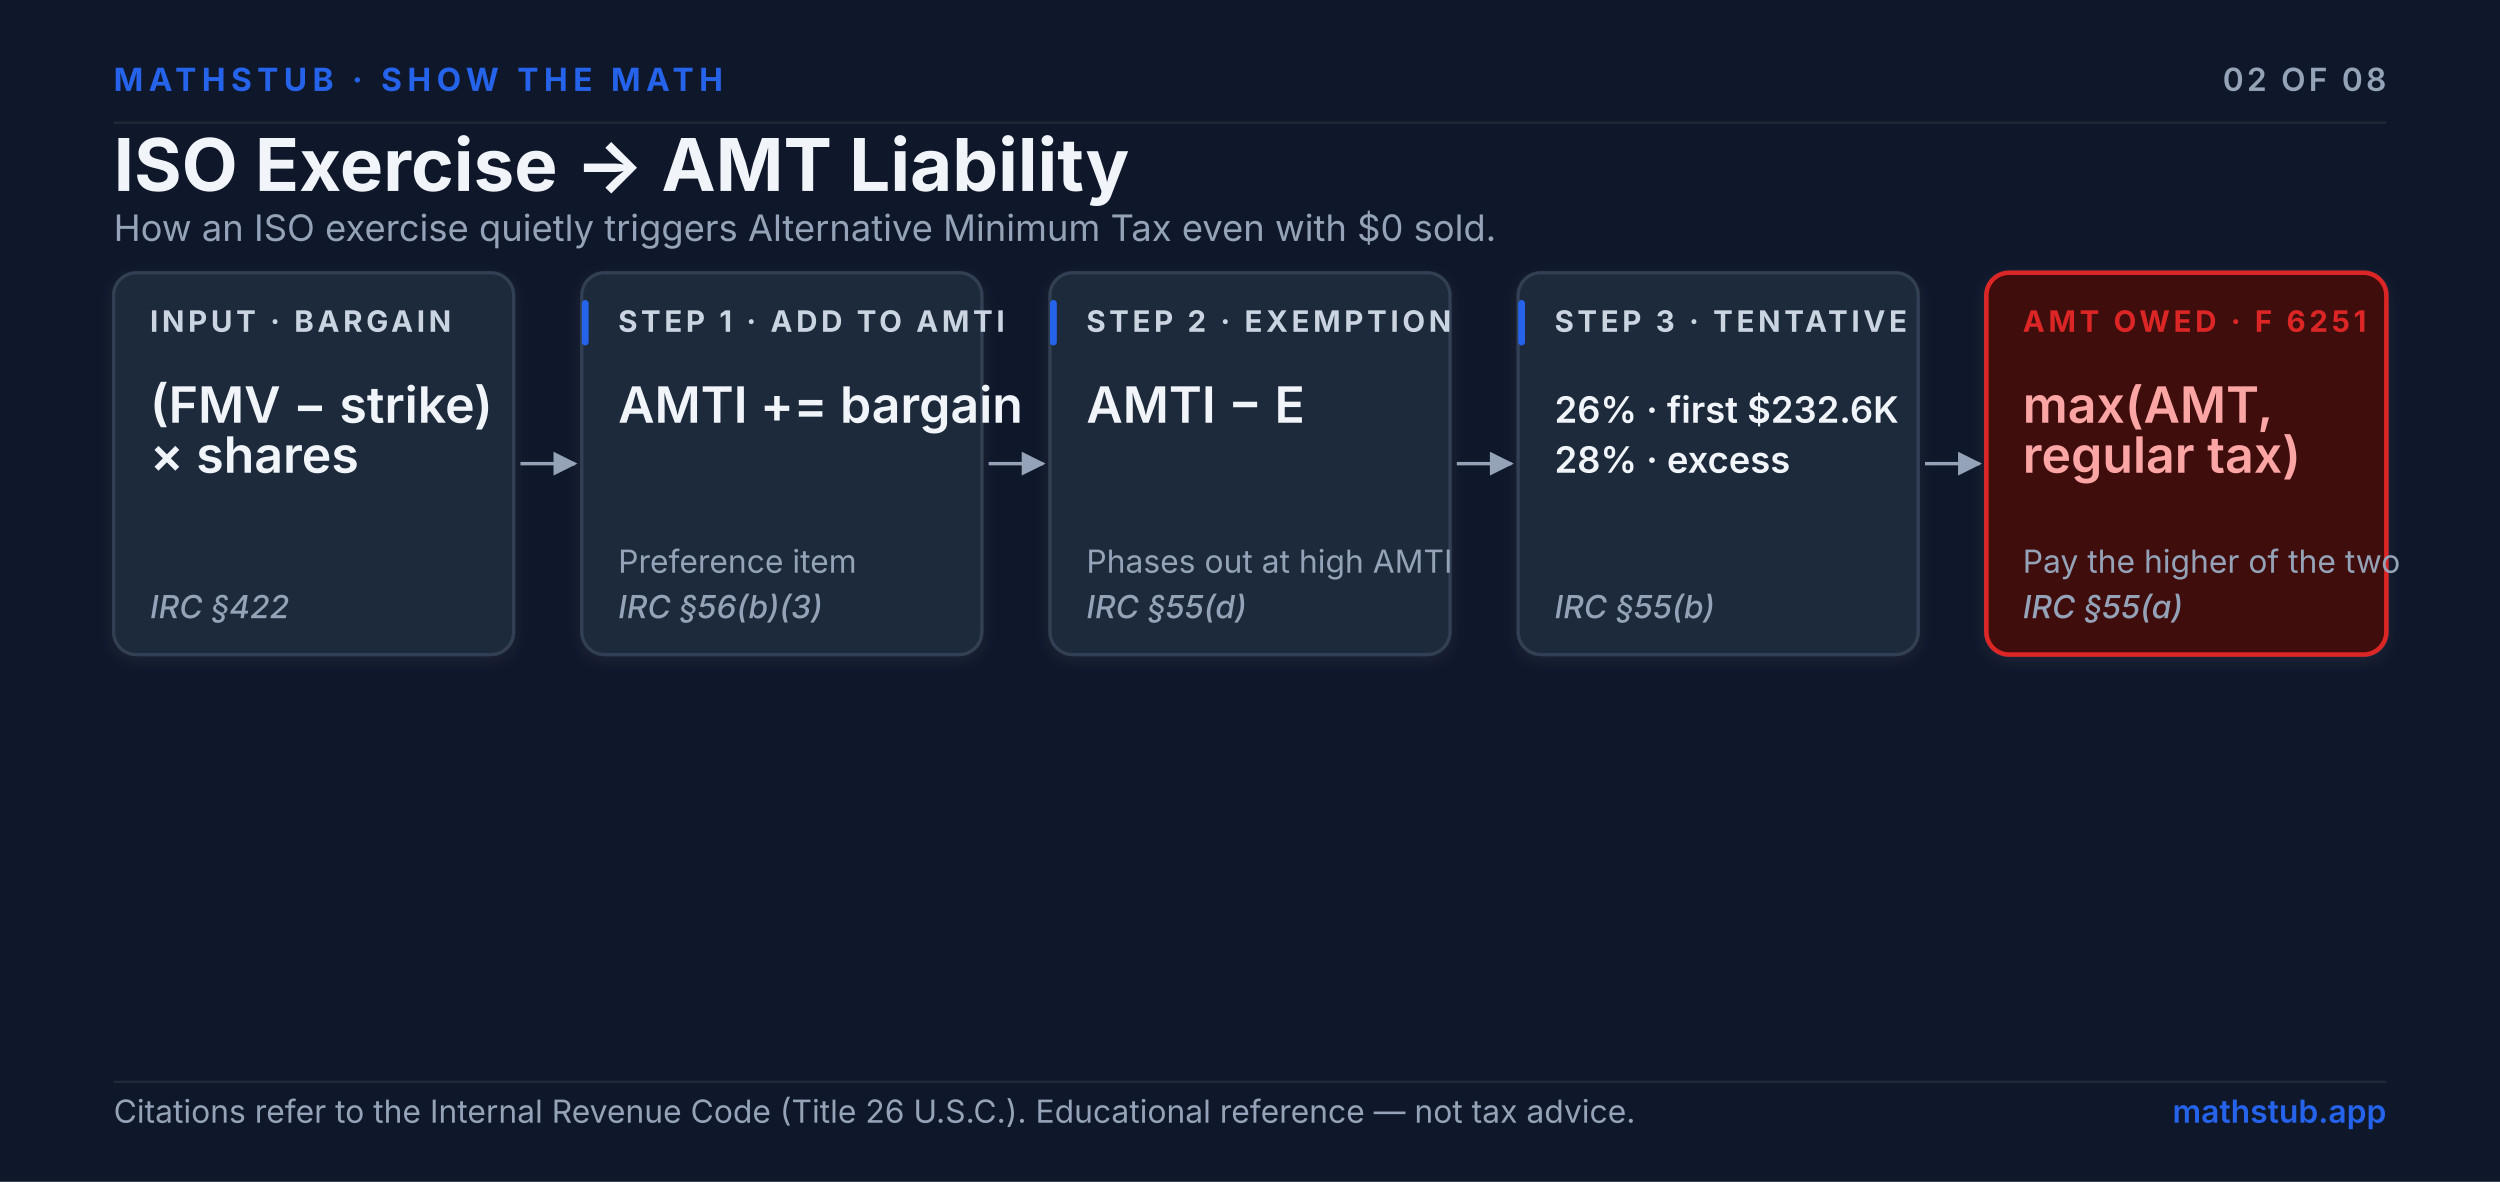
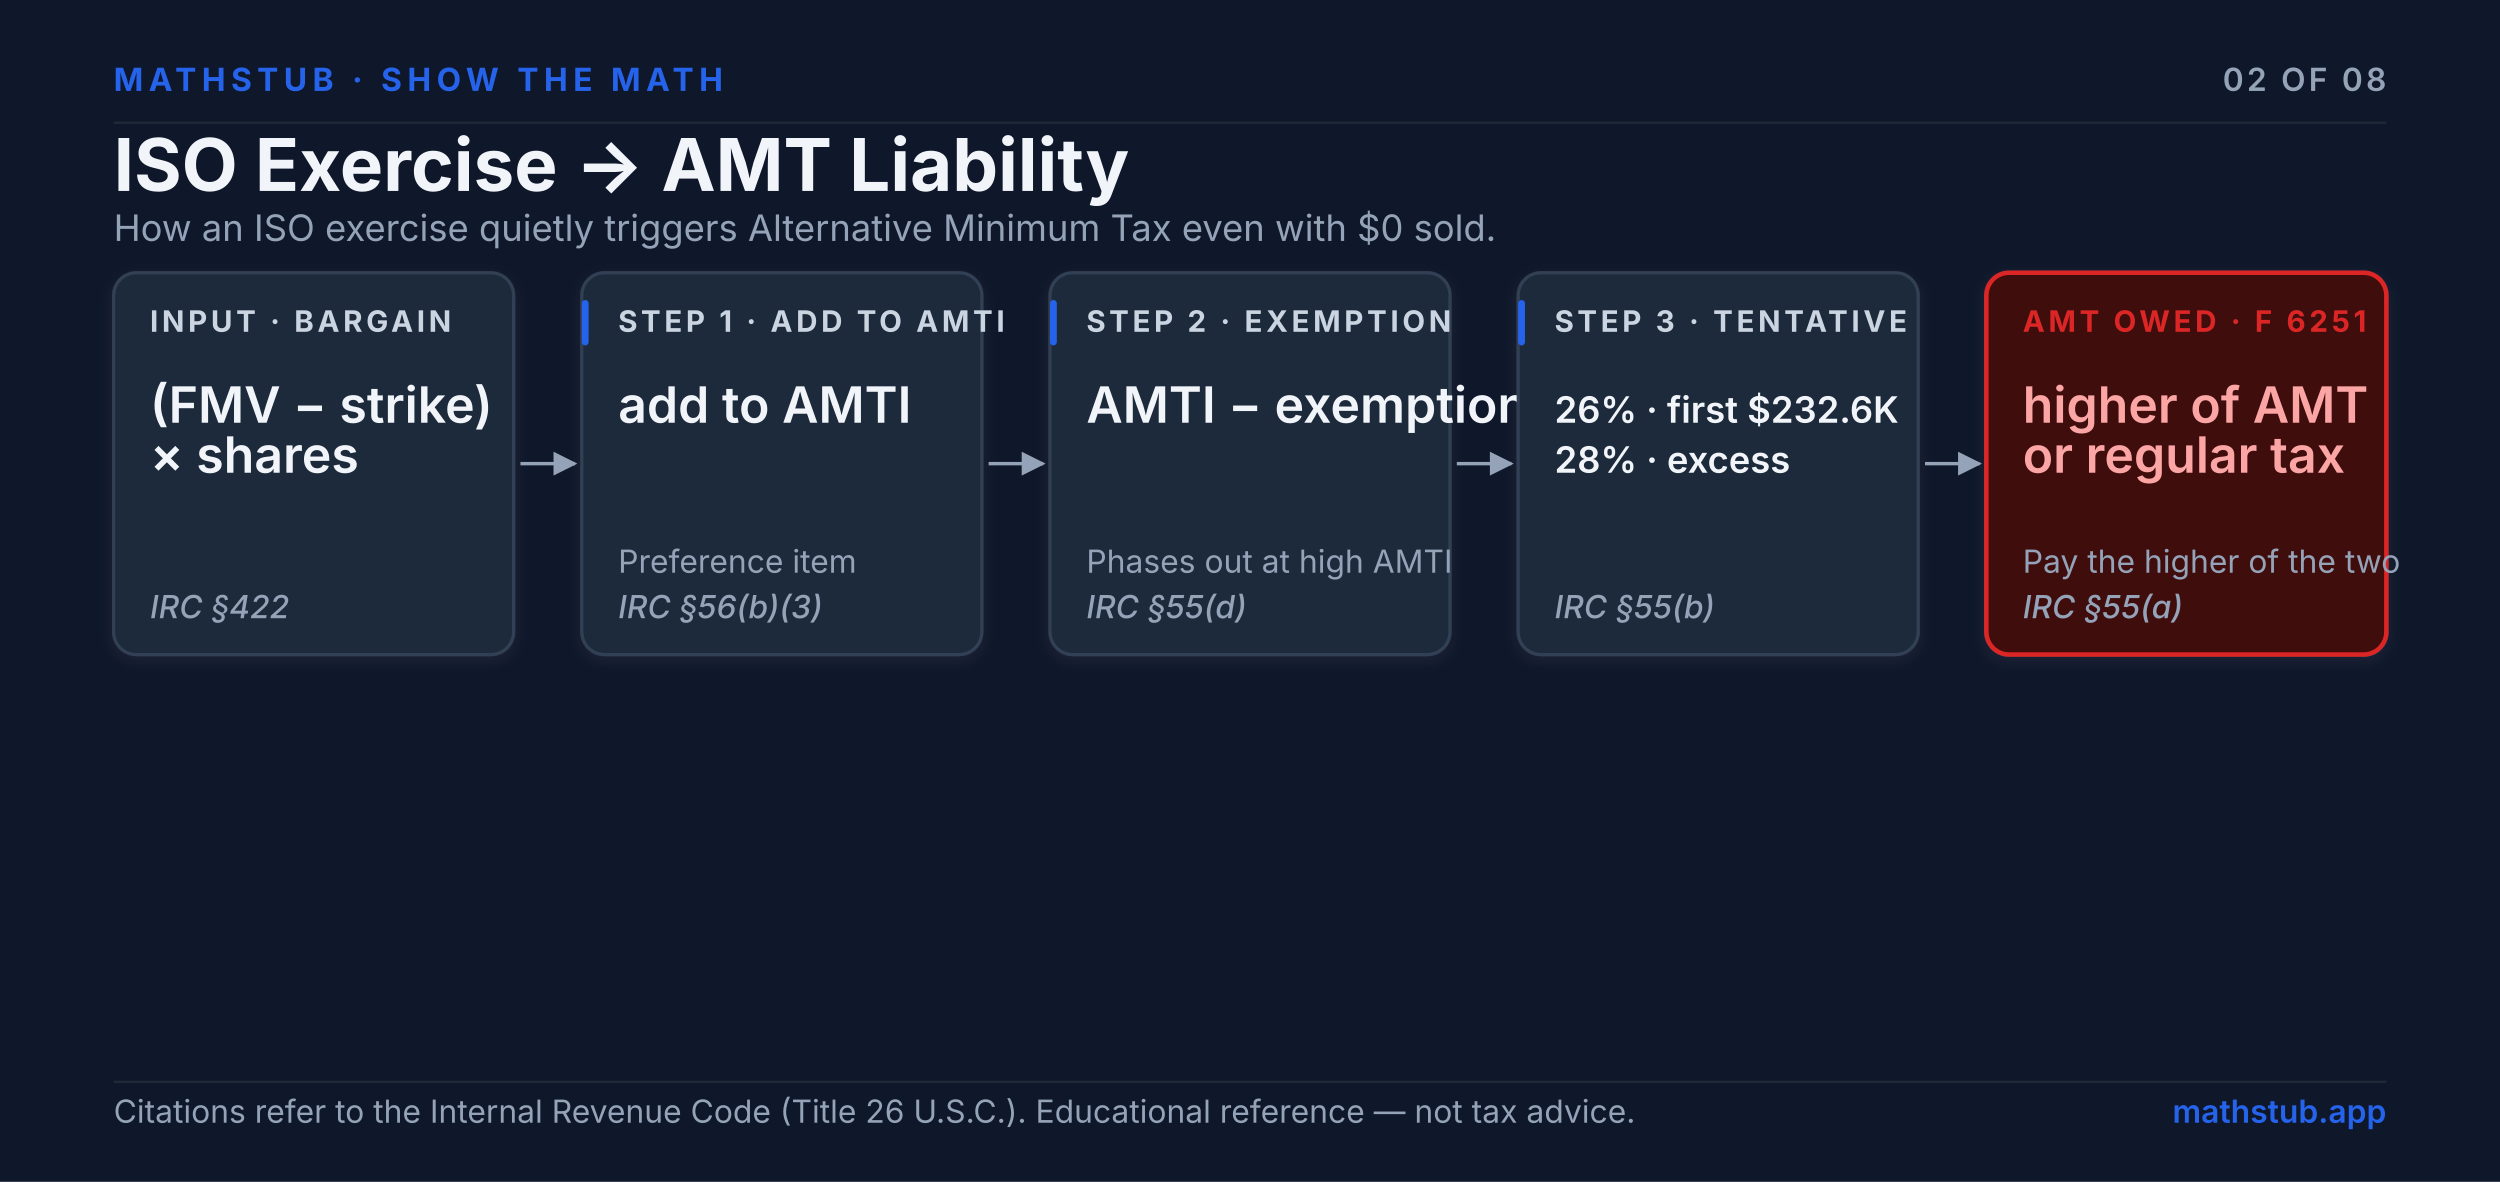
<svg xmlns="http://www.w3.org/2000/svg" viewBox="0 0 1100 520" width="1100" height="520" font-family="Inter, system-ui, -apple-system, 'Segoe UI', sans-serif">
  <defs>
    <marker id="arrow" viewBox="0 0 10 10" refX="9" refY="5" markerWidth="7" markerHeight="7" orient="auto-start-reverse">
      <path d="M0,0 L10,5 L0,10 z" fill="#94a3b8" />
    </marker>
    <filter id="boxShadow" x="-5%" y="-5%" width="110%" height="115%">
      <feDropShadow dx="0" dy="2" stdDeviation="3" flood-color="#f1f5f9" flood-opacity="0.06" />
    </filter>
  </defs>
  <rect width="1100" height="520" fill="#0f172a" />
  <text x="50" y="40" font-size="14" font-weight="700" fill="#2563eb" letter-spacing="2.4">MATHSTUB · SHOW THE MATH</text>
  <text x="1050" y="40" font-size="14" font-weight="600" fill="#94a3b8" text-anchor="end" letter-spacing="1.4">02 OF 08</text>
  <line x1="50" y1="54" x2="1050" y2="54" stroke="#1f2937" stroke-width="1" />
  <text x="50" y="84" font-size="32" font-weight="700" fill="#f1f5f9">ISO Exercise → AMT Liability</text>
  <text x="50" y="106" font-size="16" font-weight="400" fill="#94a3b8">How an ISO exercise quietly triggers Alternative Minimum Tax even with $0 sold.</text>
  <rect x="50" y="120" width="176" height="168" rx="10" fill="#1e293b" stroke="#334155" stroke-width="1.4" filter="url(#boxShadow)" />
  <text x="66" y="146" font-size="13" font-weight="700" fill="#cbd5e1" letter-spacing="1.6">INPUT · BARGAIN</text>
  <text x="66" y="186" font-size="22" font-weight="600" fill="#f1f5f9">(FMV − strike)</text>
  <text x="66" y="208" font-size="22" font-weight="600" fill="#f1f5f9">× shares</text>
  <text x="66" y="272" font-size="14" font-style="italic" font-weight="500" fill="#94a3b8">IRC §422</text>
  <line x1="229" y1="204" x2="253" y2="204" stroke="#94a3b8" stroke-width="1.5" marker-end="url(#arrow)" />
  <rect x="256" y="120" width="176" height="168" rx="10" fill="#1e293b" stroke="#334155" stroke-width="1.4" filter="url(#boxShadow)" />
  <rect x="256" y="132" width="3" height="20" rx="1.5" fill="#2563eb" />
  <text x="272" y="146" font-size="13" font-weight="700" fill="#cbd5e1" letter-spacing="1.6">STEP 1 · ADD TO AMTI</text>
-   <text x="272" y="186" font-size="22" font-weight="600" fill="#f1f5f9">AMTI += bargain</text>
+   <text x="272" y="186" font-size="22" font-weight="600" fill="#f1f5f9">add to AMTI</text>
  <text x="272" y="252" font-size="14" font-weight="400" fill="#94a3b8">Preference item</text>
  <text x="272" y="272" font-size="14" font-style="italic" font-weight="500" fill="#94a3b8">IRC §56(b)(3)</text>
  <line x1="435" y1="204" x2="459" y2="204" stroke="#94a3b8" stroke-width="1.5" marker-end="url(#arrow)" />
  <rect x="462" y="120" width="176" height="168" rx="10" fill="#1e293b" stroke="#334155" stroke-width="1.4" filter="url(#boxShadow)" />
  <rect x="462" y="132" width="3" height="20" rx="1.5" fill="#2563eb" />
  <text x="478" y="146" font-size="13" font-weight="700" fill="#cbd5e1" letter-spacing="1.6">STEP 2 · EXEMPTION</text>
-   <text x="478" y="186" font-size="22" font-weight="600" fill="#f1f5f9">AMTI − E</text>
+   <text x="478" y="186" font-size="22" font-weight="600" fill="#f1f5f9">AMTI − exemption</text>
  <text x="478" y="252" font-size="14" font-weight="400" fill="#94a3b8">Phases out at high AMTI</text>
  <text x="478" y="272" font-size="14" font-style="italic" font-weight="500" fill="#94a3b8">IRC §55(d)</text>
  <line x1="641" y1="204" x2="665" y2="204" stroke="#94a3b8" stroke-width="1.5" marker-end="url(#arrow)" />
  <rect x="668" y="120" width="176" height="168" rx="10" fill="#1e293b" stroke="#334155" stroke-width="1.4" filter="url(#boxShadow)" />
  <rect x="668" y="132" width="3" height="20" rx="1.5" fill="#2563eb" />
  <text x="684" y="146" font-size="13" font-weight="700" fill="#cbd5e1" letter-spacing="1.6">STEP 3 · TENTATIVE</text>
  <text x="684" y="186" font-size="16" font-weight="600" fill="#f1f5f9">26%  · first $232.6K</text>
  <text x="684" y="208" font-size="16" font-weight="600" fill="#f1f5f9">28%  · excess</text>
  <text x="684" y="272" font-size="14" font-style="italic" font-weight="500" fill="#94a3b8">IRC §55(b)</text>
  <line x1="847" y1="204" x2="871" y2="204" stroke="#94a3b8" stroke-width="1.5" marker-end="url(#arrow)" />
  <rect x="874" y="120" width="176" height="168" rx="10" fill="#3f0a0a" stroke="#dc2626" stroke-width="2" filter="url(#boxShadow)" />
  <text x="890" y="146" font-size="13" font-weight="700" fill="#dc2626" letter-spacing="1.6">AMT OWED · F 6251</text>
-   <text x="890" y="186" font-size="22" font-weight="600" fill="#fca5a5">max(AMT,</text>
-   <text x="890" y="208" font-size="22" font-weight="600" fill="#fca5a5">regular tax)</text>
+   <text x="890" y="186" font-size="22" font-weight="600" fill="#fca5a5">higher of AMT</text>
+   <text x="890" y="208" font-size="22" font-weight="600" fill="#fca5a5">or regular tax</text>
  <text x="890" y="252" font-size="14" font-weight="400" fill="#94a3b8">Pay the higher of the two</text>
  <text x="890" y="272" font-size="14" font-style="italic" font-weight="500" fill="#94a3b8">IRC §55(a)</text>
  <line x1="50" y1="476" x2="1050" y2="476" stroke="#1f2937" stroke-width="1" />
  <text x="50" y="494" font-size="14" fill="#94a3b8">Citations refer to the Internal Revenue Code (Title 26 U.S.C.). Educational reference — not tax advice.</text>
  <text x="1050" y="494" font-size="14" font-weight="600" fill="#2563eb" text-anchor="end">mathstub.app</text>
</svg>
